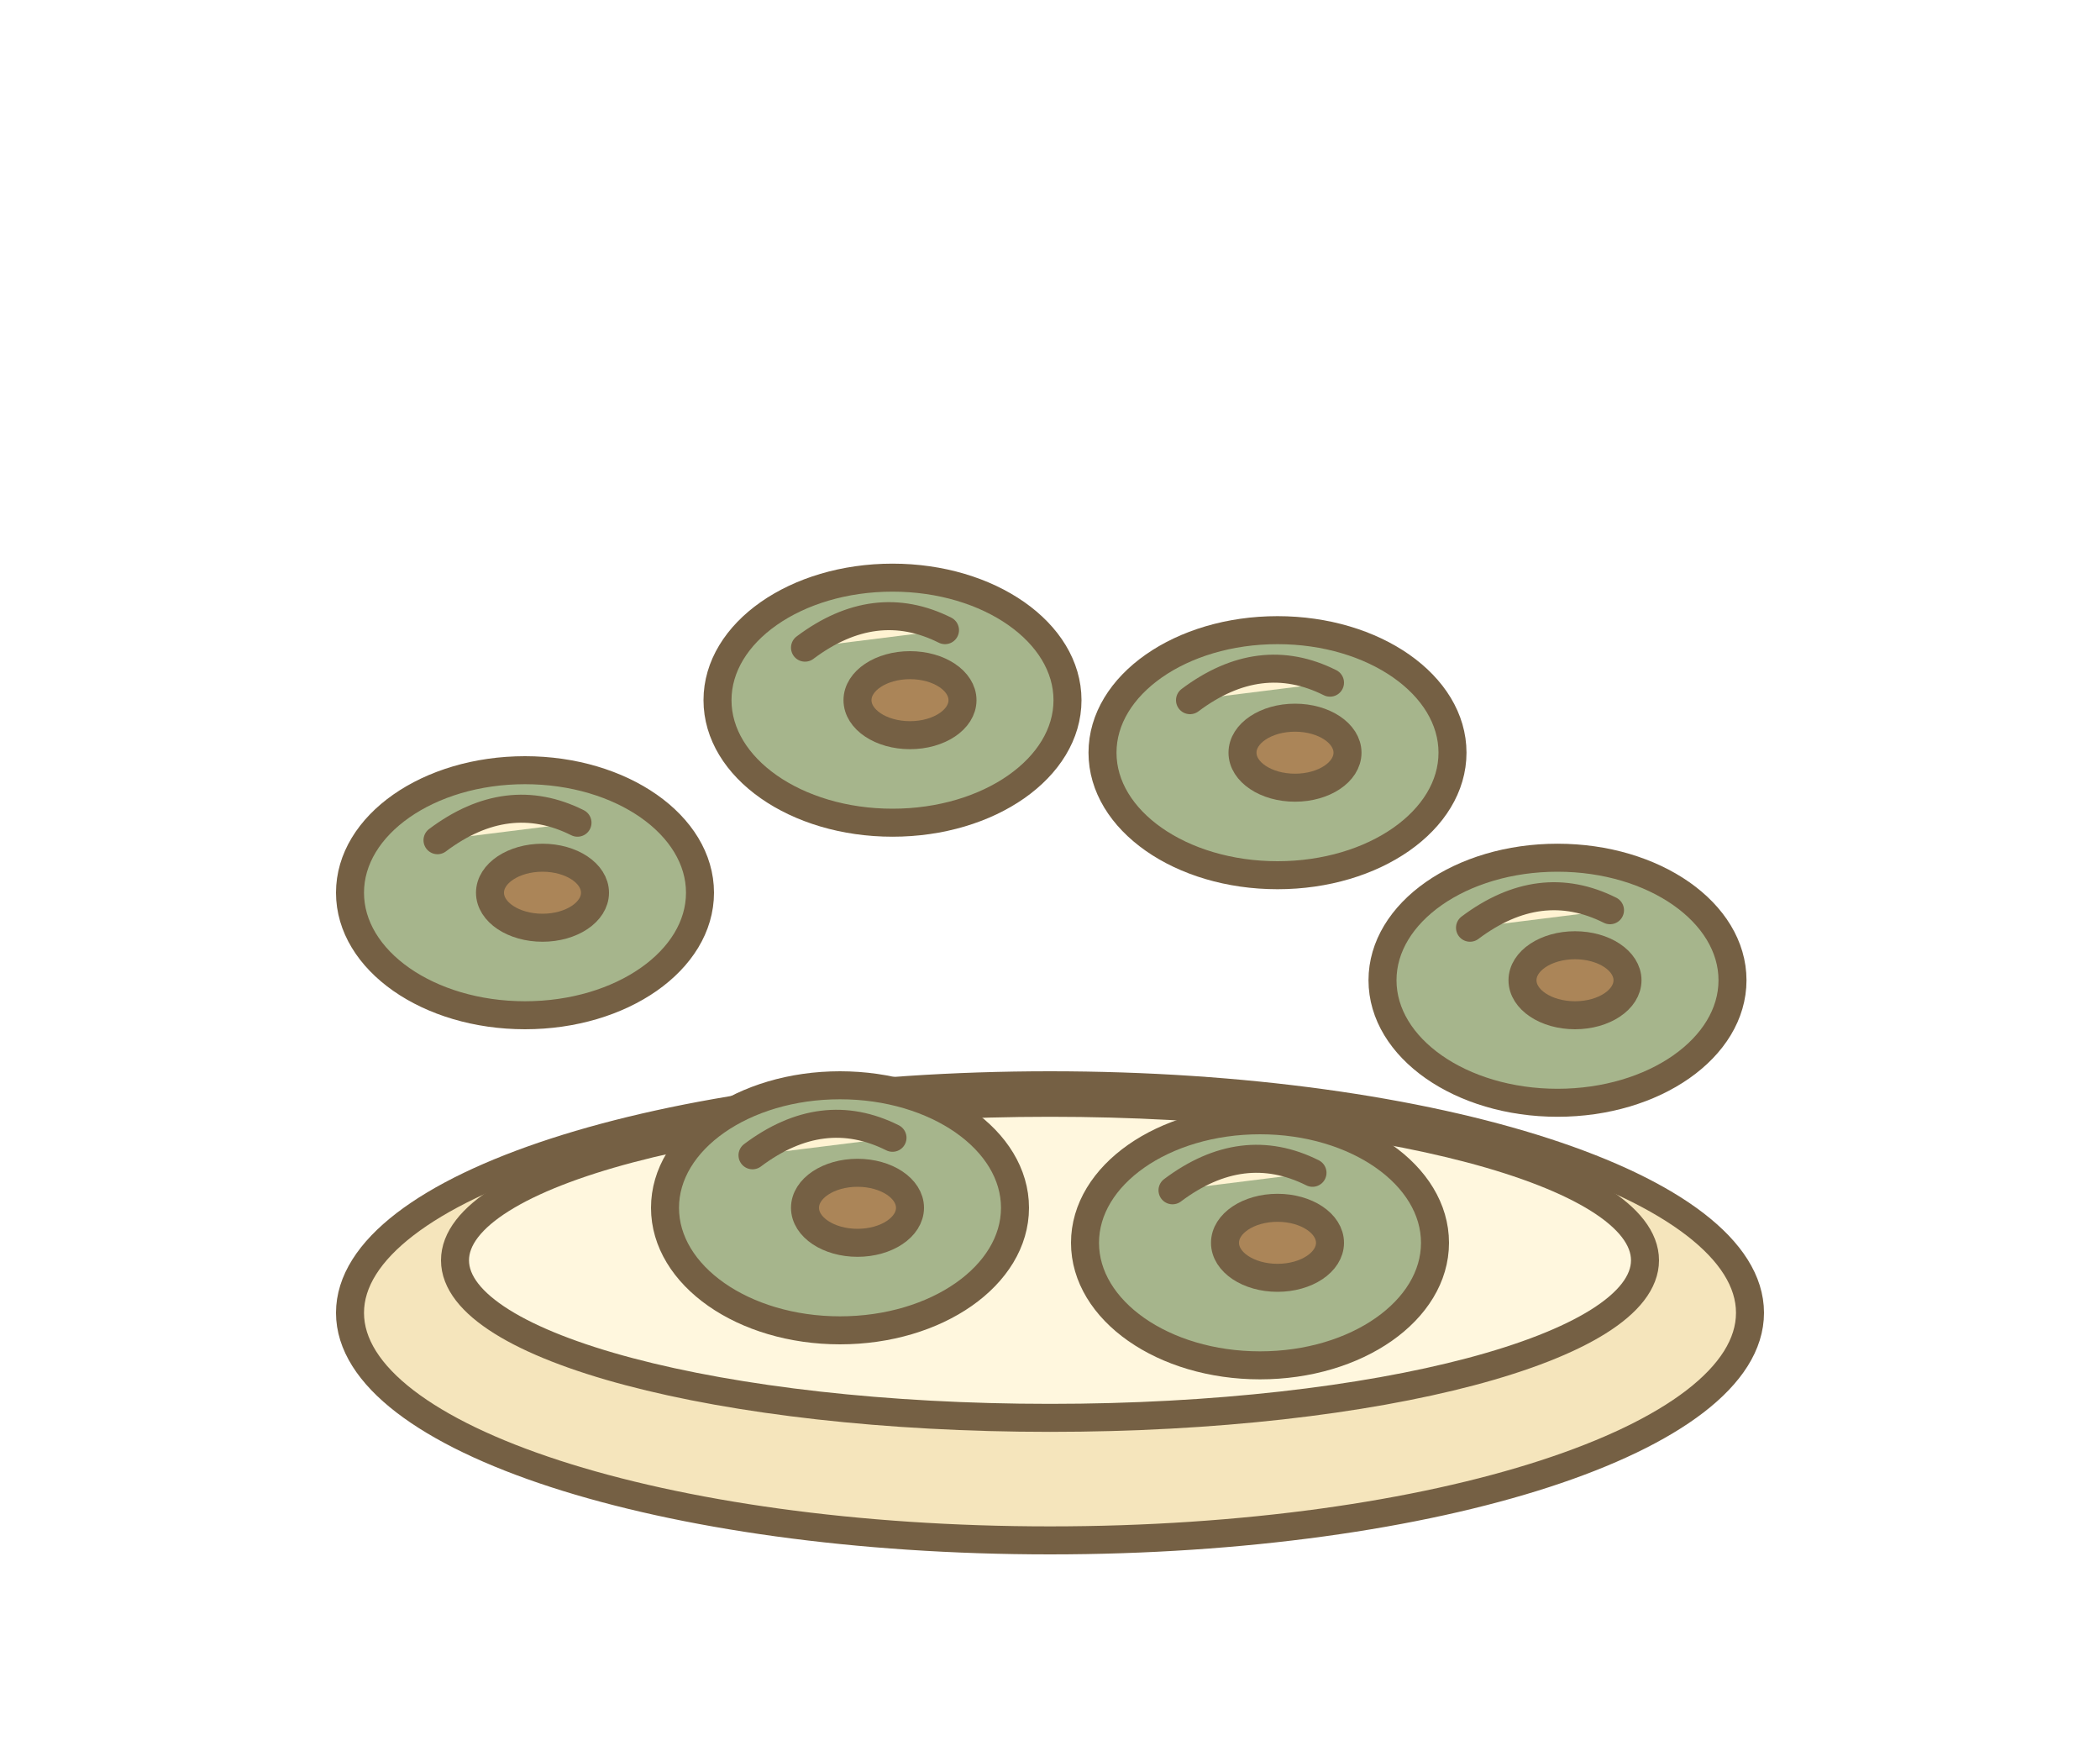
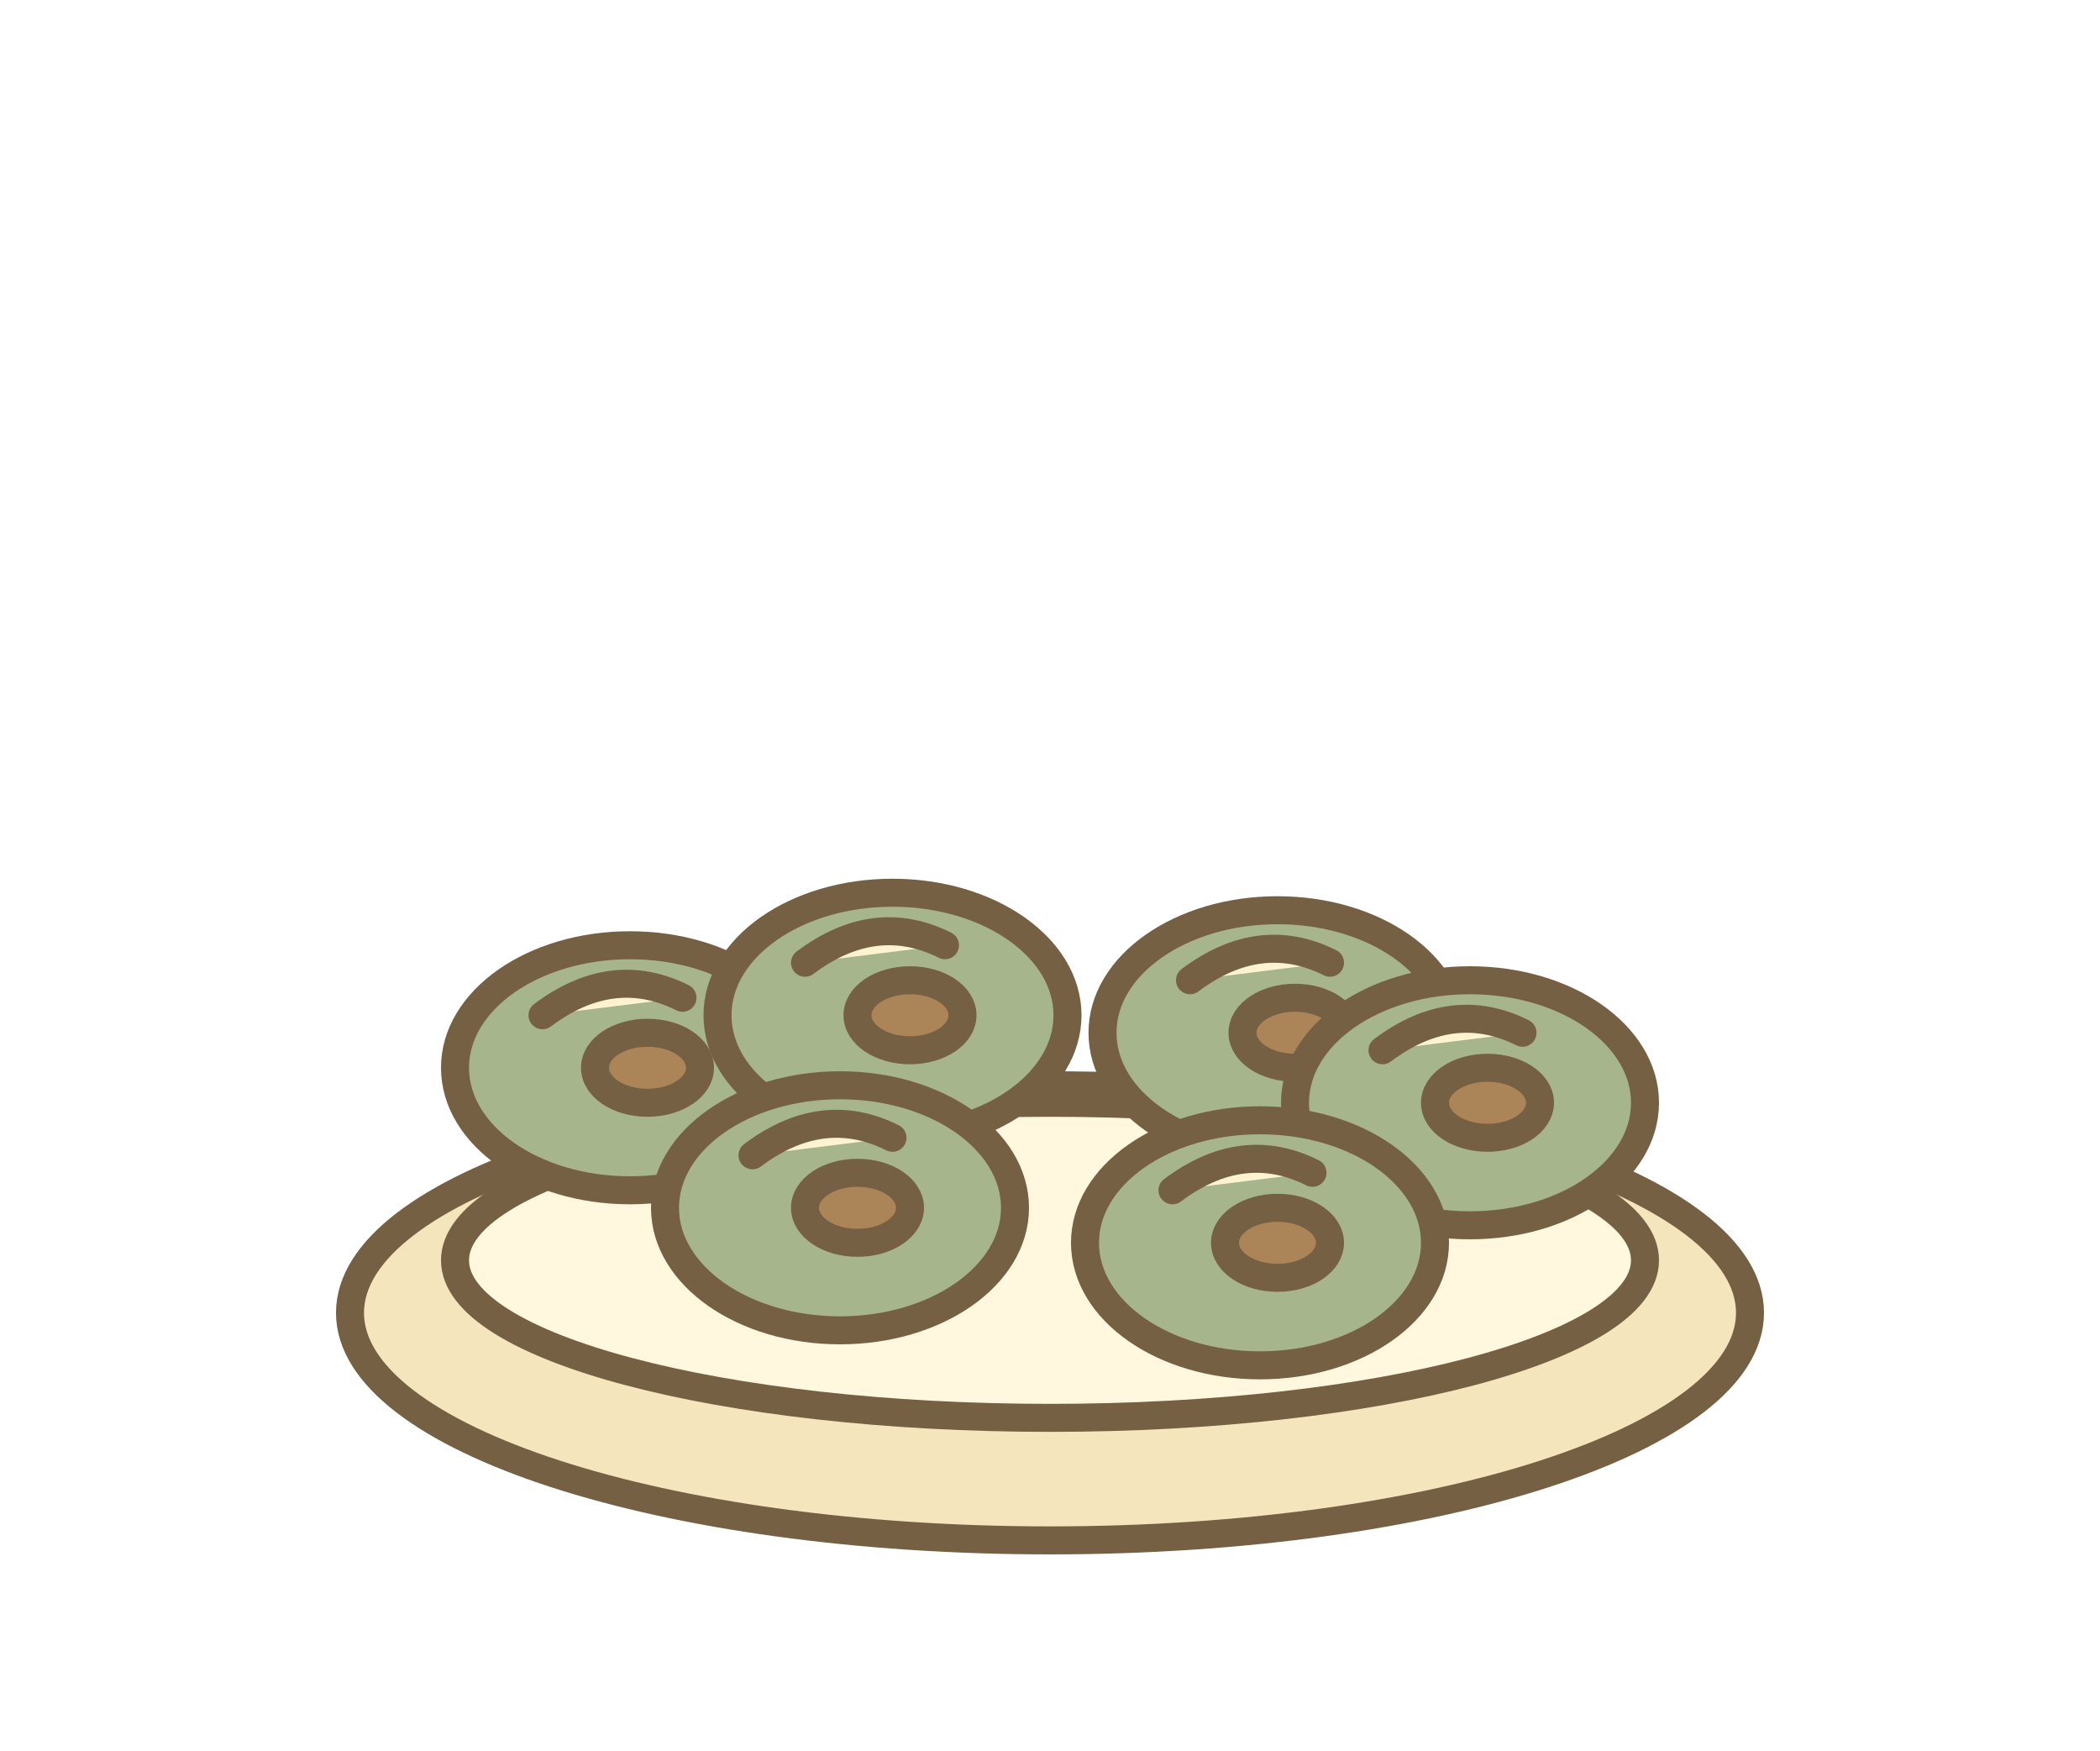
<svg xmlns="http://www.w3.org/2000/svg" width="120" height="100" viewBox="0 0 120 100">
  <ellipse cx="60" cy="75" rx="40" ry="13" fill="#f5e5bc" stroke="#756044" stroke-width="1.6" stroke-linecap="round" stroke-linejoin="round" />
  <ellipse cx="60" cy="72" rx="34" ry="9" fill="#fff7de" stroke="#756044" stroke-width="1.6" stroke-linecap="round" stroke-linejoin="round" />
-   <ellipse cx="30" cy="51" rx="10" ry="7" fill="#a6b58c" stroke="#756044" stroke-width="1.6" stroke-linecap="round" stroke-linejoin="round" />
-   <ellipse cx="31" cy="51" rx="3" ry="2" fill="#ab8558" stroke="#756044" stroke-width="1.6" stroke-linecap="round" stroke-linejoin="round" />
-   <path d="M25 48q4 -3 8 -1" fill="#fff3d2" stroke="#756044" stroke-width="1.6" stroke-linecap="round" stroke-linejoin="round" />
-   <ellipse cx="51" cy="40" rx="10" ry="7" fill="#a6b58c" stroke="#756044" stroke-width="1.6" stroke-linecap="round" stroke-linejoin="round" />
-   <ellipse cx="52" cy="40" rx="3" ry="2" fill="#ab8558" stroke="#756044" stroke-width="1.6" stroke-linecap="round" stroke-linejoin="round" />
-   <path d="M46 37q4 -3 8 -1" fill="#fff3d2" stroke="#756044" stroke-width="1.6" stroke-linecap="round" stroke-linejoin="round" />
-   <ellipse cx="73" cy="43" rx="10" ry="7" fill="#a6b58c" stroke="#756044" stroke-width="1.6" stroke-linecap="round" stroke-linejoin="round" />
-   <ellipse cx="74" cy="43" rx="3" ry="2" fill="#ab8558" stroke="#756044" stroke-width="1.6" stroke-linecap="round" stroke-linejoin="round" />
-   <path d="M68 40q4 -3 8 -1" fill="#fff3d2" stroke="#756044" stroke-width="1.6" stroke-linecap="round" stroke-linejoin="round" />
-   <ellipse cx="89" cy="56" rx="10" ry="7" fill="#a6b58c" stroke="#756044" stroke-width="1.6" stroke-linecap="round" stroke-linejoin="round" />
-   <ellipse cx="90" cy="56" rx="3" ry="2" fill="#ab8558" stroke="#756044" stroke-width="1.6" stroke-linecap="round" stroke-linejoin="round" />
-   <path d="M84 53q4 -3 8 -1" fill="#fff3d2" stroke="#756044" stroke-width="1.6" stroke-linecap="round" stroke-linejoin="round" />
+   <ellipse cx="30" cy="51" rx="10" ry="7" fill="#a6b58c" stroke="#756044" stroke-width="1.6" stroke-linecap="round" stroke-linejoin="round" transform="translate(6 10)" />
+   <ellipse cx="31" cy="51" rx="3" ry="2" fill="#ab8558" stroke="#756044" stroke-width="1.6" stroke-linecap="round" stroke-linejoin="round" transform="translate(6 10)" />
+   <path d="M25 48q4 -3 8 -1" fill="#fff3d2" stroke="#756044" stroke-width="1.6" stroke-linecap="round" stroke-linejoin="round" transform="translate(6 10)" />
+   <ellipse cx="51" cy="40" rx="10" ry="7" fill="#a6b58c" stroke="#756044" stroke-width="1.6" stroke-linecap="round" stroke-linejoin="round" transform="translate(0 18)" />
+   <ellipse cx="52" cy="40" rx="3" ry="2" fill="#ab8558" stroke="#756044" stroke-width="1.6" stroke-linecap="round" stroke-linejoin="round" transform="translate(0 18)" />
+   <path d="M46 37q4 -3 8 -1" fill="#fff3d2" stroke="#756044" stroke-width="1.6" stroke-linecap="round" stroke-linejoin="round" transform="translate(0 18)" />
+   <ellipse cx="73" cy="43" rx="10" ry="7" fill="#a6b58c" stroke="#756044" stroke-width="1.6" stroke-linecap="round" stroke-linejoin="round" transform="translate(0 16)" />
+   <ellipse cx="74" cy="43" rx="3" ry="2" fill="#ab8558" stroke="#756044" stroke-width="1.6" stroke-linecap="round" stroke-linejoin="round" transform="translate(0 16)" />
+   <path d="M68 40q4 -3 8 -1" fill="#fff3d2" stroke="#756044" stroke-width="1.6" stroke-linecap="round" stroke-linejoin="round" transform="translate(0 16)" />
+   <ellipse cx="89" cy="56" rx="10" ry="7" fill="#a6b58c" stroke="#756044" stroke-width="1.6" stroke-linecap="round" stroke-linejoin="round" transform="translate(-5 7)" />
+   <ellipse cx="90" cy="56" rx="3" ry="2" fill="#ab8558" stroke="#756044" stroke-width="1.6" stroke-linecap="round" stroke-linejoin="round" transform="translate(-5 7)" />
+   <path d="M84 53q4 -3 8 -1" fill="#fff3d2" stroke="#756044" stroke-width="1.6" stroke-linecap="round" stroke-linejoin="round" transform="translate(-5 7)" />
  <ellipse cx="48" cy="69" rx="10" ry="7" fill="#a6b58c" stroke="#756044" stroke-width="1.6" stroke-linecap="round" stroke-linejoin="round" />
  <ellipse cx="49" cy="69" rx="3" ry="2" fill="#ab8558" stroke="#756044" stroke-width="1.6" stroke-linecap="round" stroke-linejoin="round" />
  <path d="M43 66q4 -3 8 -1" fill="#fff3d2" stroke="#756044" stroke-width="1.6" stroke-linecap="round" stroke-linejoin="round" />
  <ellipse cx="72" cy="71" rx="10" ry="7" fill="#a6b58c" stroke="#756044" stroke-width="1.6" stroke-linecap="round" stroke-linejoin="round" />
  <ellipse cx="73" cy="71" rx="3" ry="2" fill="#ab8558" stroke="#756044" stroke-width="1.6" stroke-linecap="round" stroke-linejoin="round" />
  <path d="M67 68q4 -3 8 -1" fill="#fff3d2" stroke="#756044" stroke-width="1.6" stroke-linecap="round" stroke-linejoin="round" />
</svg>
